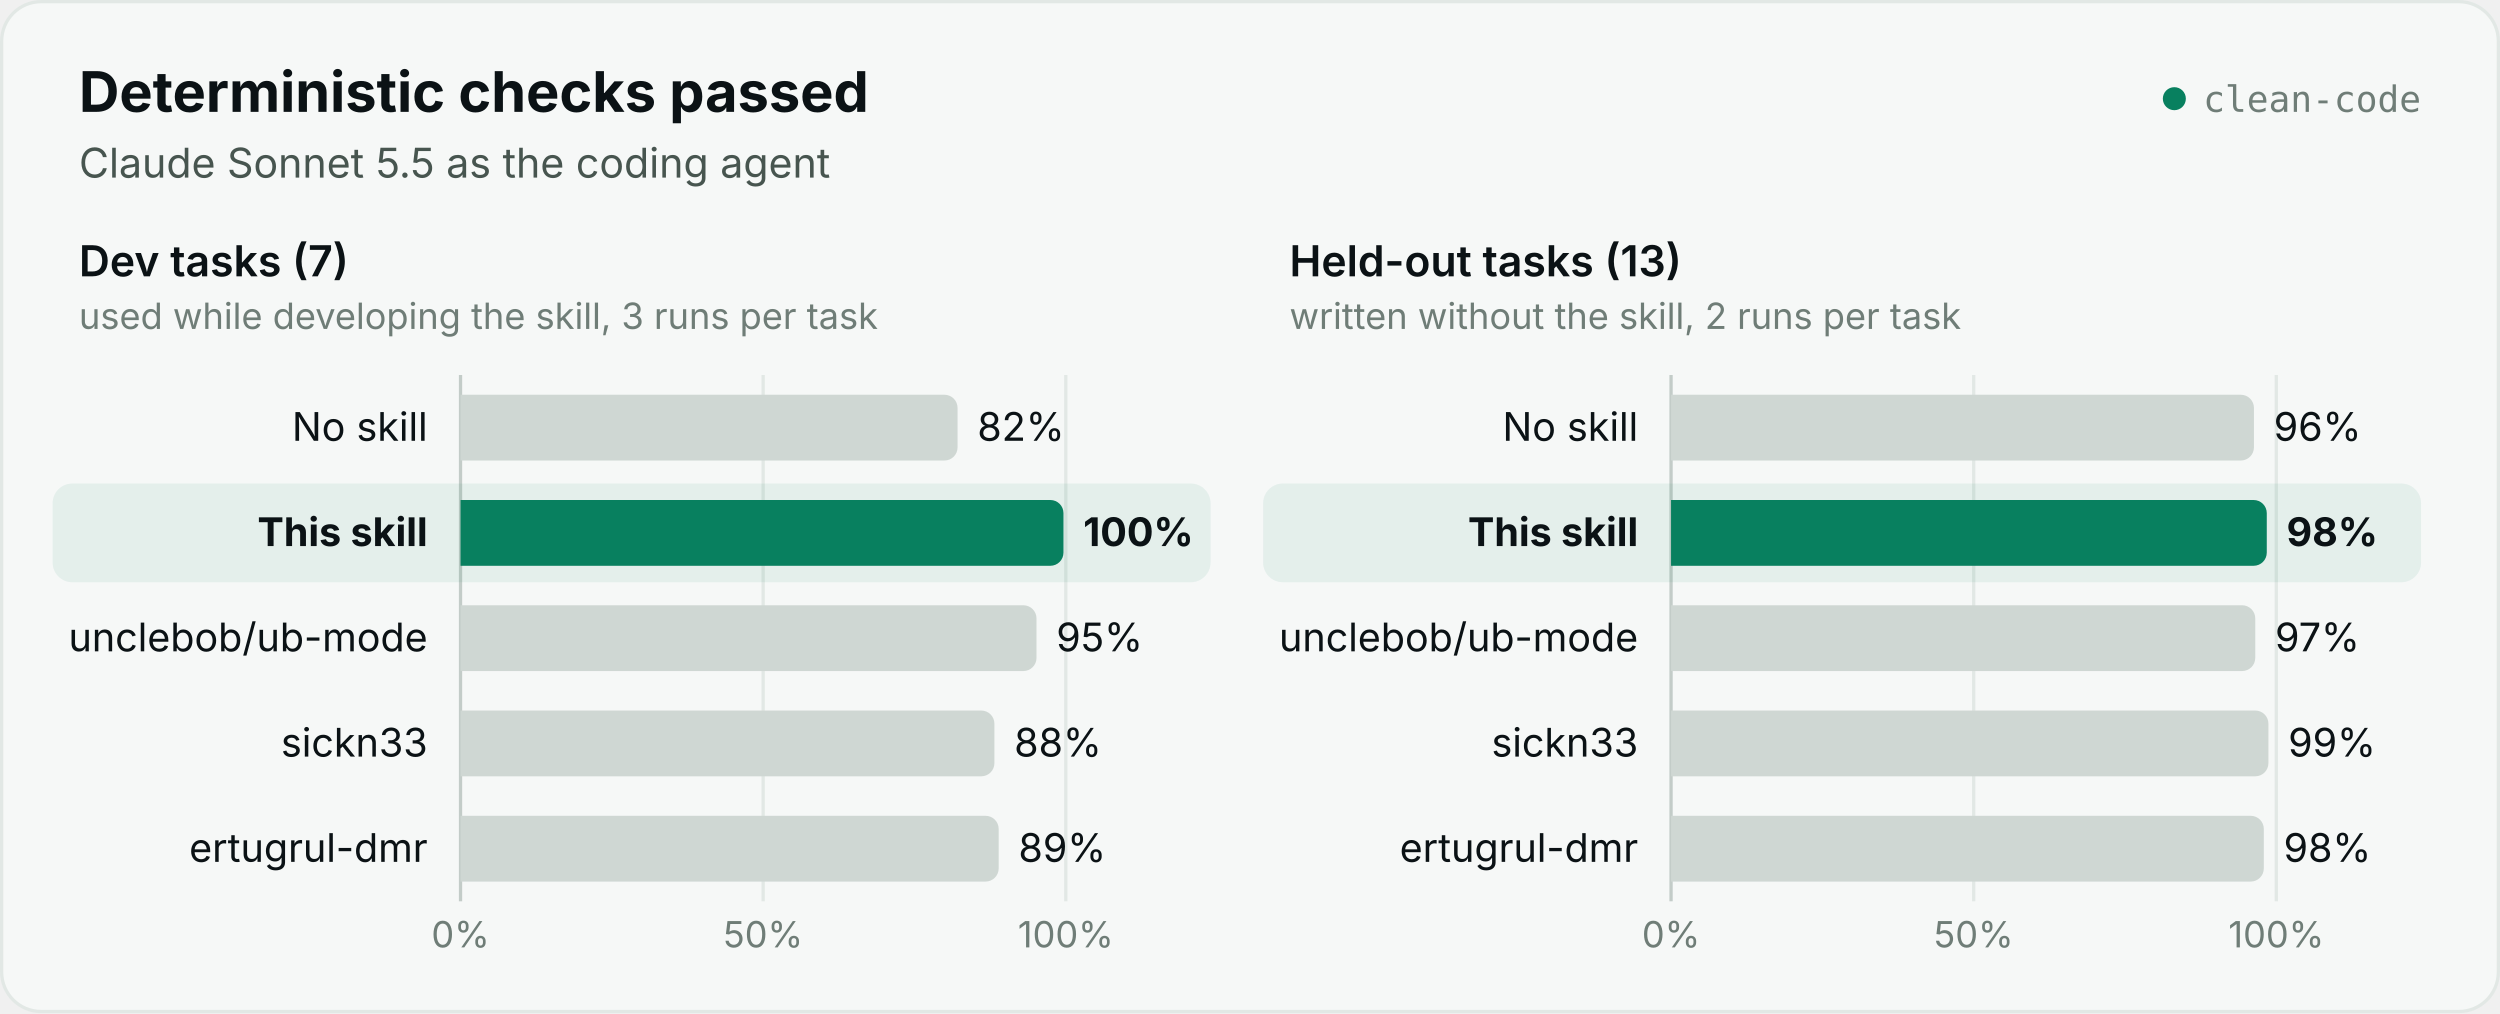
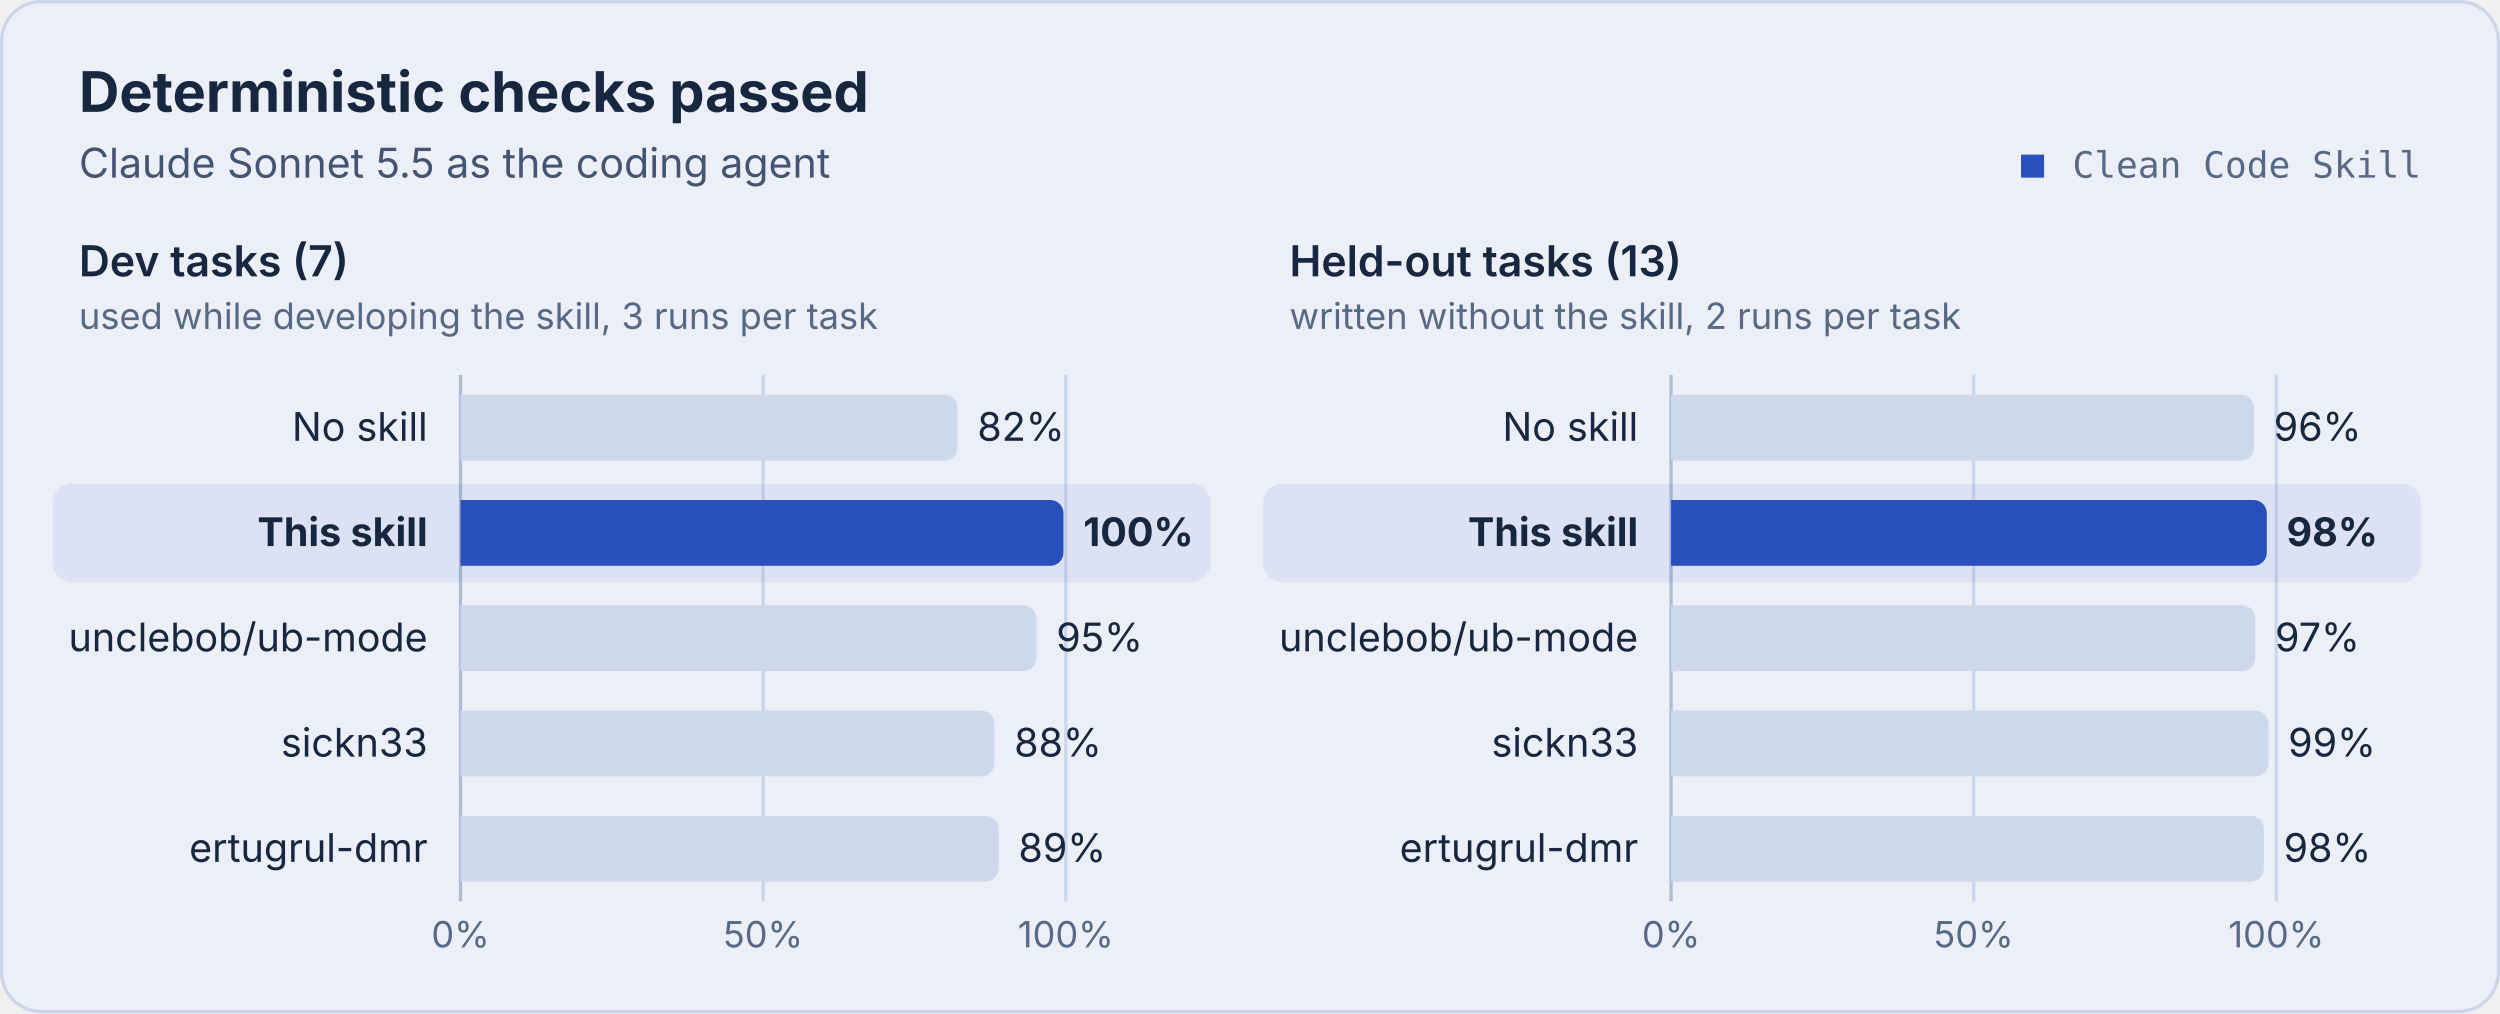
<svg xmlns="http://www.w3.org/2000/svg" width="760" height="308" viewBox="0 0 760 308" role="img" aria-labelledby="t">
-   <style>text{font-family:Inter, ui-sans-serif, system-ui, -apple-system, 'Segoe UI', Roboto, sans-serif} .mono{font-family:ui-monospace, 'SF Mono', 'Cascadia Code', 'JetBrains Mono', Menlo, Consolas, monospace} .bg{fill:#f6f8f7} .frame{stroke:#e2e8e5} .ink{fill:#0b1215} .ink2{fill:#47554f} .muted{fill:#6f7d77} .grid{stroke:#e2e8e5} .bar{fill:#cfd7d3} .accent{fill:#08805f} .axis{stroke:#c3ccc8} .ref{stroke:#47554f} .bar-strong{fill:#74817c} .on-accent{fill:#ffffff} .on-bar{fill:#0b1215} .on-bar-strong{fill:#ffffff} .seq-0{fill:#e3f5ed} .on-seq-0{fill:#0b1215} .seq-1{fill:#c2e9d8} .on-seq-1{fill:#0b1215} .seq-2{fill:#8fd6b9} .on-seq-2{fill:#0b1215} .seq-3{fill:#4fbb92} .on-seq-3{fill:#0b1215} .seq-4{fill:#12906a} .on-seq-4{fill:#ffffff} .seq-5{fill:#0a7253} .on-seq-5{fill:#ffffff} @media (prefers-color-scheme: dark){.bg{fill:#0f1614} .frame{stroke:#1f2a26} .ink{fill:#edf3f0} .ink2{fill:#b4c1bb} .muted{fill:#83918b} .grid{stroke:#1f2a26} .bar{fill:#34403c} .accent{fill:#34d399} .axis{stroke:#3a4642} .ref{stroke:#b4c1bb} .bar-strong{fill:#64716c} .on-accent{fill:#04140e} .on-bar{fill:#edf3f0} .on-bar-strong{fill:#ffffff} .seq-0{fill:#15302a} .on-seq-0{fill:#edf3f0} .seq-1{fill:#1a4739} .on-seq-1{fill:#edf3f0} .seq-2{fill:#1f634e} .on-seq-2{fill:#edf3f0} .seq-3{fill:#238866} .on-seq-3{fill:#edf3f0} .seq-4{fill:#2db27f} .on-seq-4{fill:#04140e} .seq-5{fill:#56dba3} .on-seq-5{fill:#04140e}}</style>
+   <style>text{font-family:Inter, ui-sans-serif, system-ui, -apple-system, 'Segoe UI', Roboto, sans-serif} .mono{font-family:'Cascadia Code', 'JetBrains Mono', 'SF Mono', Consolas, monospace} .bg{fill:#eceff8} .frame{stroke:#ccd6ea} .ink{fill:#172740} .ink2{fill:#435573} .muted{fill:#566985} .grid{stroke:#ccd6ea} .bar{fill:#ced8eb} .accent{fill:#284fba} .axis{stroke:#adbbd5} .ref{stroke:#435573} .bar-strong{fill:#607393} .on-accent{fill:#ffffff} .on-bar{fill:#172740} .on-bar-strong{fill:#ffffff} .seq-0{fill:#e1e8fb} .on-seq-0{fill:#172740} .seq-1{fill:#c3d2f5} .on-seq-1{fill:#172740} .seq-2{fill:#a0b9eb} .on-seq-2{fill:#172740} .seq-3{fill:#7b9adf} .on-seq-3{fill:#172740} .seq-4{fill:#4b6fc8} .on-seq-4{fill:#ffffff} .seq-5{fill:#284fba} .on-seq-5{fill:#ffffff} @media (prefers-color-scheme: dark){.bg{fill:#172740} .frame{stroke:#2c4260} .ink{fill:#f3f6fc} .ink2{fill:#cbd5e7} .muted{fill:#aabad5} .grid{stroke:#2c4260} .bar{fill:#354d71} .accent{fill:#8fabff} .axis{stroke:#4b6386} .ref{stroke:#cbd5e7} .bar-strong{fill:#536c90} .on-accent{fill:#172740} .on-bar{fill:#f3f6fc} .on-bar-strong{fill:#ffffff} .seq-0{fill:#22395b} .on-seq-0{fill:#f3f6fc} .seq-1{fill:#2b4674} .on-seq-1{fill:#f3f6fc} .seq-2{fill:#385a95} .on-seq-2{fill:#f3f6fc} .seq-3{fill:#4269a9} .on-seq-3{fill:#f3f6fc} .seq-4{fill:#8fabff} .on-seq-4{fill:#172740} .seq-5{fill:#b4c9ff} .on-seq-5{fill:#172740}}</style>
  <rect class="bg frame" x="0.5" y="0.5" width="759" height="307" rx="12" stroke-width="1" />
  <text class="ink" x="24" y="34" font-size="17" font-weight="700">Deterministic checks passed</text>
  <text class="ink2" x="24" y="54" font-size="12.5">Claude Sonnet 5.5 as the coding agent</text>
-   <circle class="accent" cx="661.0" cy="30" r="3.5" />
-   <text class="muted mono" x="736" y="34" font-size="11" text-anchor="end">clean-code</text>
+   <rect class="accent" x="614.4" y="47" width="7" height="7" />
+   <text class="muted mono" x="736" y="54" font-size="11" text-anchor="end">Clean Code Skill</text>
  <text class="ink" x="24.0" y="84.0" font-size="13" font-weight="600">Dev tasks (7)</text>
  <text class="muted" x="24.0" y="100.0" font-size="11">used while developing the skill, 3 runs per task</text>
  <line class="axis" x1="140.0" y1="114" x2="140.0" y2="274" stroke-width="1" />
  <text class="muted" x="140.0" y="288.0" font-size="11" text-anchor="middle">0%</text>
  <line class="grid" x1="232.0" y1="114" x2="232.0" y2="274" stroke-width="1" />
  <text class="muted" x="232.0" y="288.0" font-size="11" text-anchor="middle">50%</text>
  <line class="grid" x1="324.0" y1="114" x2="324.0" y2="274" stroke-width="1" />
  <text class="muted" x="324.0" y="288.0" font-size="11" text-anchor="middle">100%</text>
  <text class="ink" x="130.0" y="134.0" font-size="12" text-anchor="end">No skill</text>
  <g>
    <path class="bar" d="M140.0,120.0 H287.1 A4,4 0 0 1 291.1,124.0 V136.0 A4,4 0 0 1 287.1,140.0 H140.0 Z" />
  </g>
  <text class="ink" x="297.1" y="134.0" font-size="12">82%</text>
  <rect class="accent" x="16.0" y="147" width="352.0" height="30" rx="6" opacity="0.08" />
  <text class="ink" x="130.0" y="166.0" font-size="12" font-weight="700" text-anchor="end">This skill</text>
  <g>
    <path class="accent" d="M140.0,152.0 H319.3 A4,4 0 0 1 323.3,156.0 V168.0 A4,4 0 0 1 319.3,172.0 H140.0 Z" />
  </g>
  <text class="ink" x="329.3" y="166.0" font-size="12" font-weight="700">100%</text>
  <text class="ink" x="130.0" y="198.0" font-size="12" text-anchor="end">unclebob/ub-mode</text>
  <g>
    <path class="bar" d="M140.0,184.0 H311.1 A4,4 0 0 1 315.1,188.0 V200.0 A4,4 0 0 1 311.1,204.0 H140.0 Z" />
  </g>
  <text class="ink" x="321.1" y="198.0" font-size="12">95%</text>
  <text class="ink" x="130.0" y="230.0" font-size="12" text-anchor="end">sickn33</text>
  <g>
    <path class="bar" d="M140.0,216.0 H298.3 A4,4 0 0 1 302.3,220.0 V232.0 A4,4 0 0 1 298.3,236.0 H140.0 Z" />
  </g>
  <text class="ink" x="308.3" y="230.0" font-size="12">88%</text>
  <text class="ink" x="130.0" y="262.0" font-size="12" text-anchor="end">ertugrul-dmr</text>
  <g>
    <path class="bar" d="M140.0,248.0 H299.6 A4,4 0 0 1 303.6,252.0 V264.0 A4,4 0 0 1 299.6,268.0 H140.0 Z" />
  </g>
  <text class="ink" x="309.6" y="262.0" font-size="12">89%</text>
  <text class="ink" x="392.0" y="84.0" font-size="13" font-weight="600">Held-out tasks (13)</text>
  <text class="muted" x="392.0" y="100.0" font-size="11">written without the skill, 2 runs per task</text>
  <line class="axis" x1="508.0" y1="114" x2="508.0" y2="274" stroke-width="1" />
  <text class="muted" x="508.0" y="288.0" font-size="11" text-anchor="middle">0%</text>
  <line class="grid" x1="600.0" y1="114" x2="600.0" y2="274" stroke-width="1" />
  <text class="muted" x="600.0" y="288.0" font-size="11" text-anchor="middle">50%</text>
  <line class="grid" x1="692.0" y1="114" x2="692.0" y2="274" stroke-width="1" />
  <text class="muted" x="692.0" y="288.0" font-size="11" text-anchor="middle">100%</text>
  <text class="ink" x="498.0" y="134.0" font-size="12" text-anchor="end">No skill</text>
  <g>
    <path class="bar" d="M508.0,120.0 H681.2 A4,4 0 0 1 685.2,124.0 V136.0 A4,4 0 0 1 681.2,140.0 H508.0 Z" />
  </g>
  <text class="ink" x="691.2" y="134.0" font-size="12">96%</text>
  <rect class="accent" x="384.0" y="147" width="352.0" height="30" rx="6" opacity="0.08" />
  <text class="ink" x="498.0" y="166.0" font-size="12" font-weight="700" text-anchor="end">This skill</text>
  <g>
    <path class="accent" d="M508.0,152.0 H685.1 A4,4 0 0 1 689.1,156.0 V168.0 A4,4 0 0 1 685.1,172.0 H508.0 Z" />
  </g>
  <text class="ink" x="695.1" y="166.0" font-size="12" font-weight="700">98%</text>
  <text class="ink" x="498.0" y="198.0" font-size="12" text-anchor="end">unclebob/ub-mode</text>
  <g>
    <path class="bar" d="M508.0,184.0 H681.6 A4,4 0 0 1 685.6,188.0 V200.0 A4,4 0 0 1 681.6,204.0 H508.0 Z" />
  </g>
  <text class="ink" x="691.6" y="198.0" font-size="12">97%</text>
  <text class="ink" x="498.0" y="230.0" font-size="12" text-anchor="end">sickn33</text>
  <g>
    <path class="bar" d="M508.0,216.0 H685.6 A4,4 0 0 1 689.6,220.0 V232.0 A4,4 0 0 1 685.6,236.0 H508.0 Z" />
  </g>
  <text class="ink" x="695.6" y="230.0" font-size="12">99%</text>
  <text class="ink" x="498.0" y="262.0" font-size="12" text-anchor="end">ertugrul-dmr</text>
  <g>
    <path class="bar" d="M508.0,248.0 H684.2 A4,4 0 0 1 688.2,252.0 V264.0 A4,4 0 0 1 684.2,268.0 H508.0 Z" />
  </g>
  <text class="ink" x="694.2" y="262.0" font-size="12">98%</text>
</svg>
